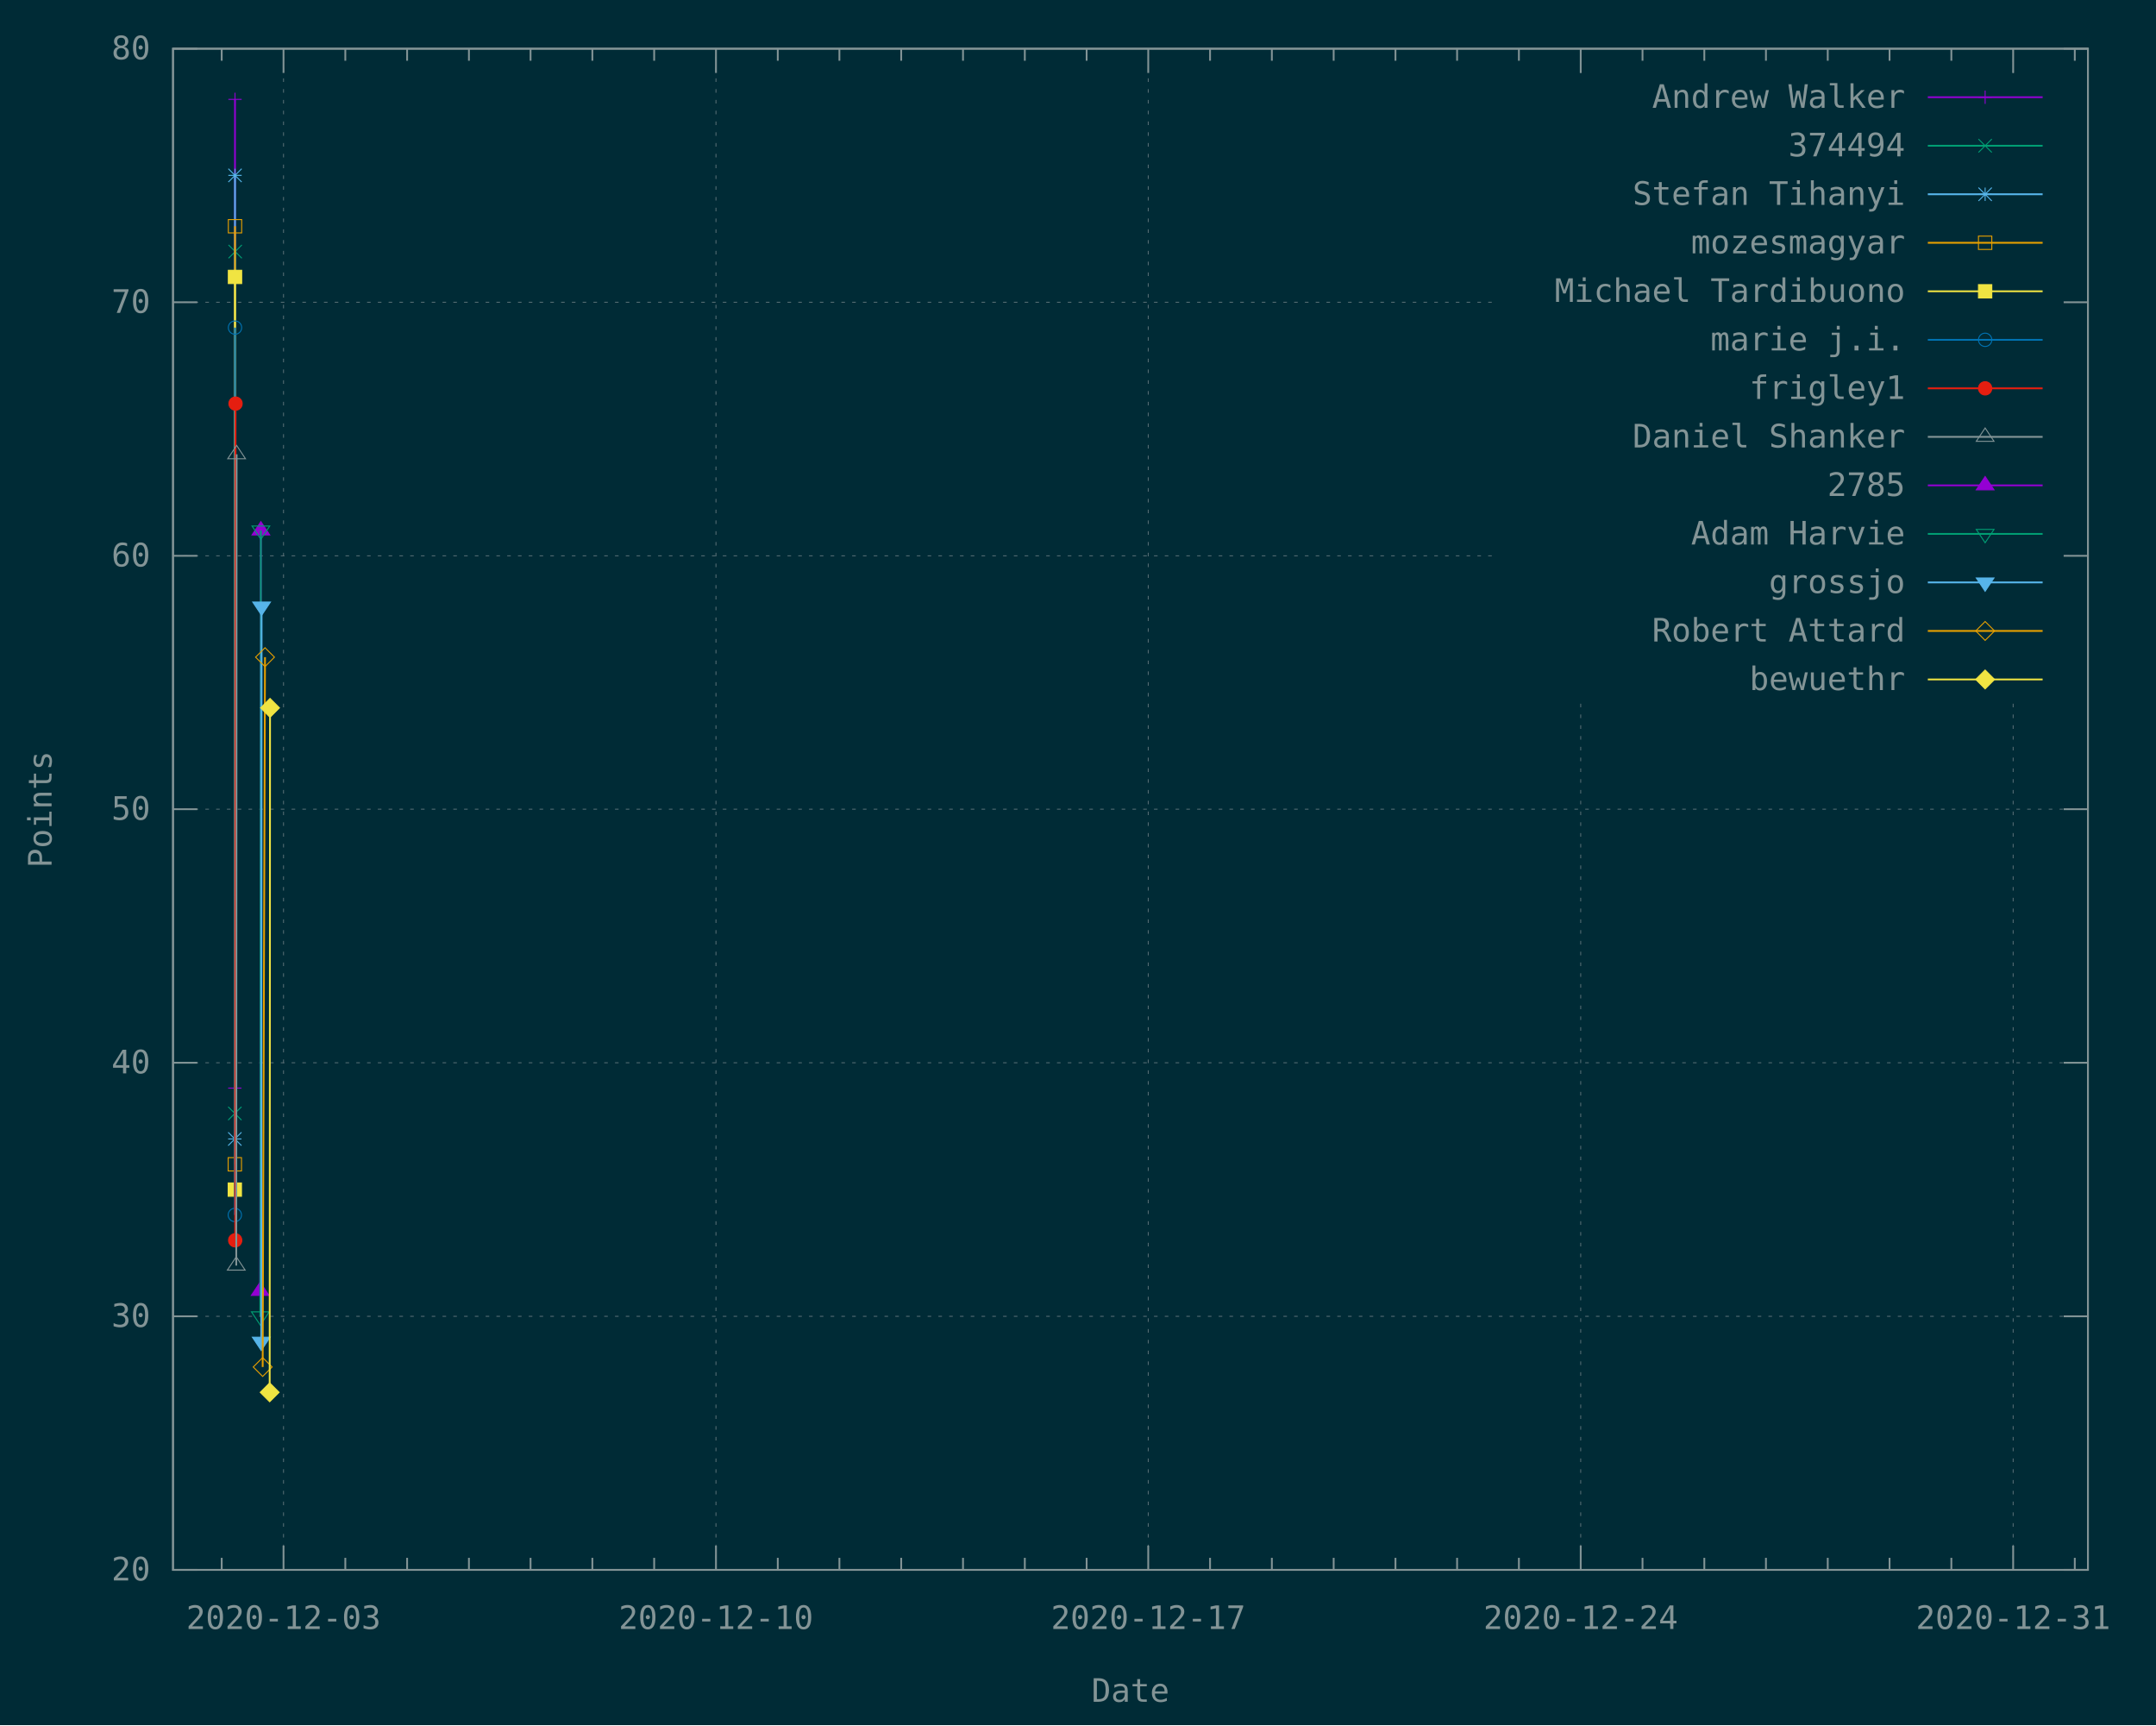
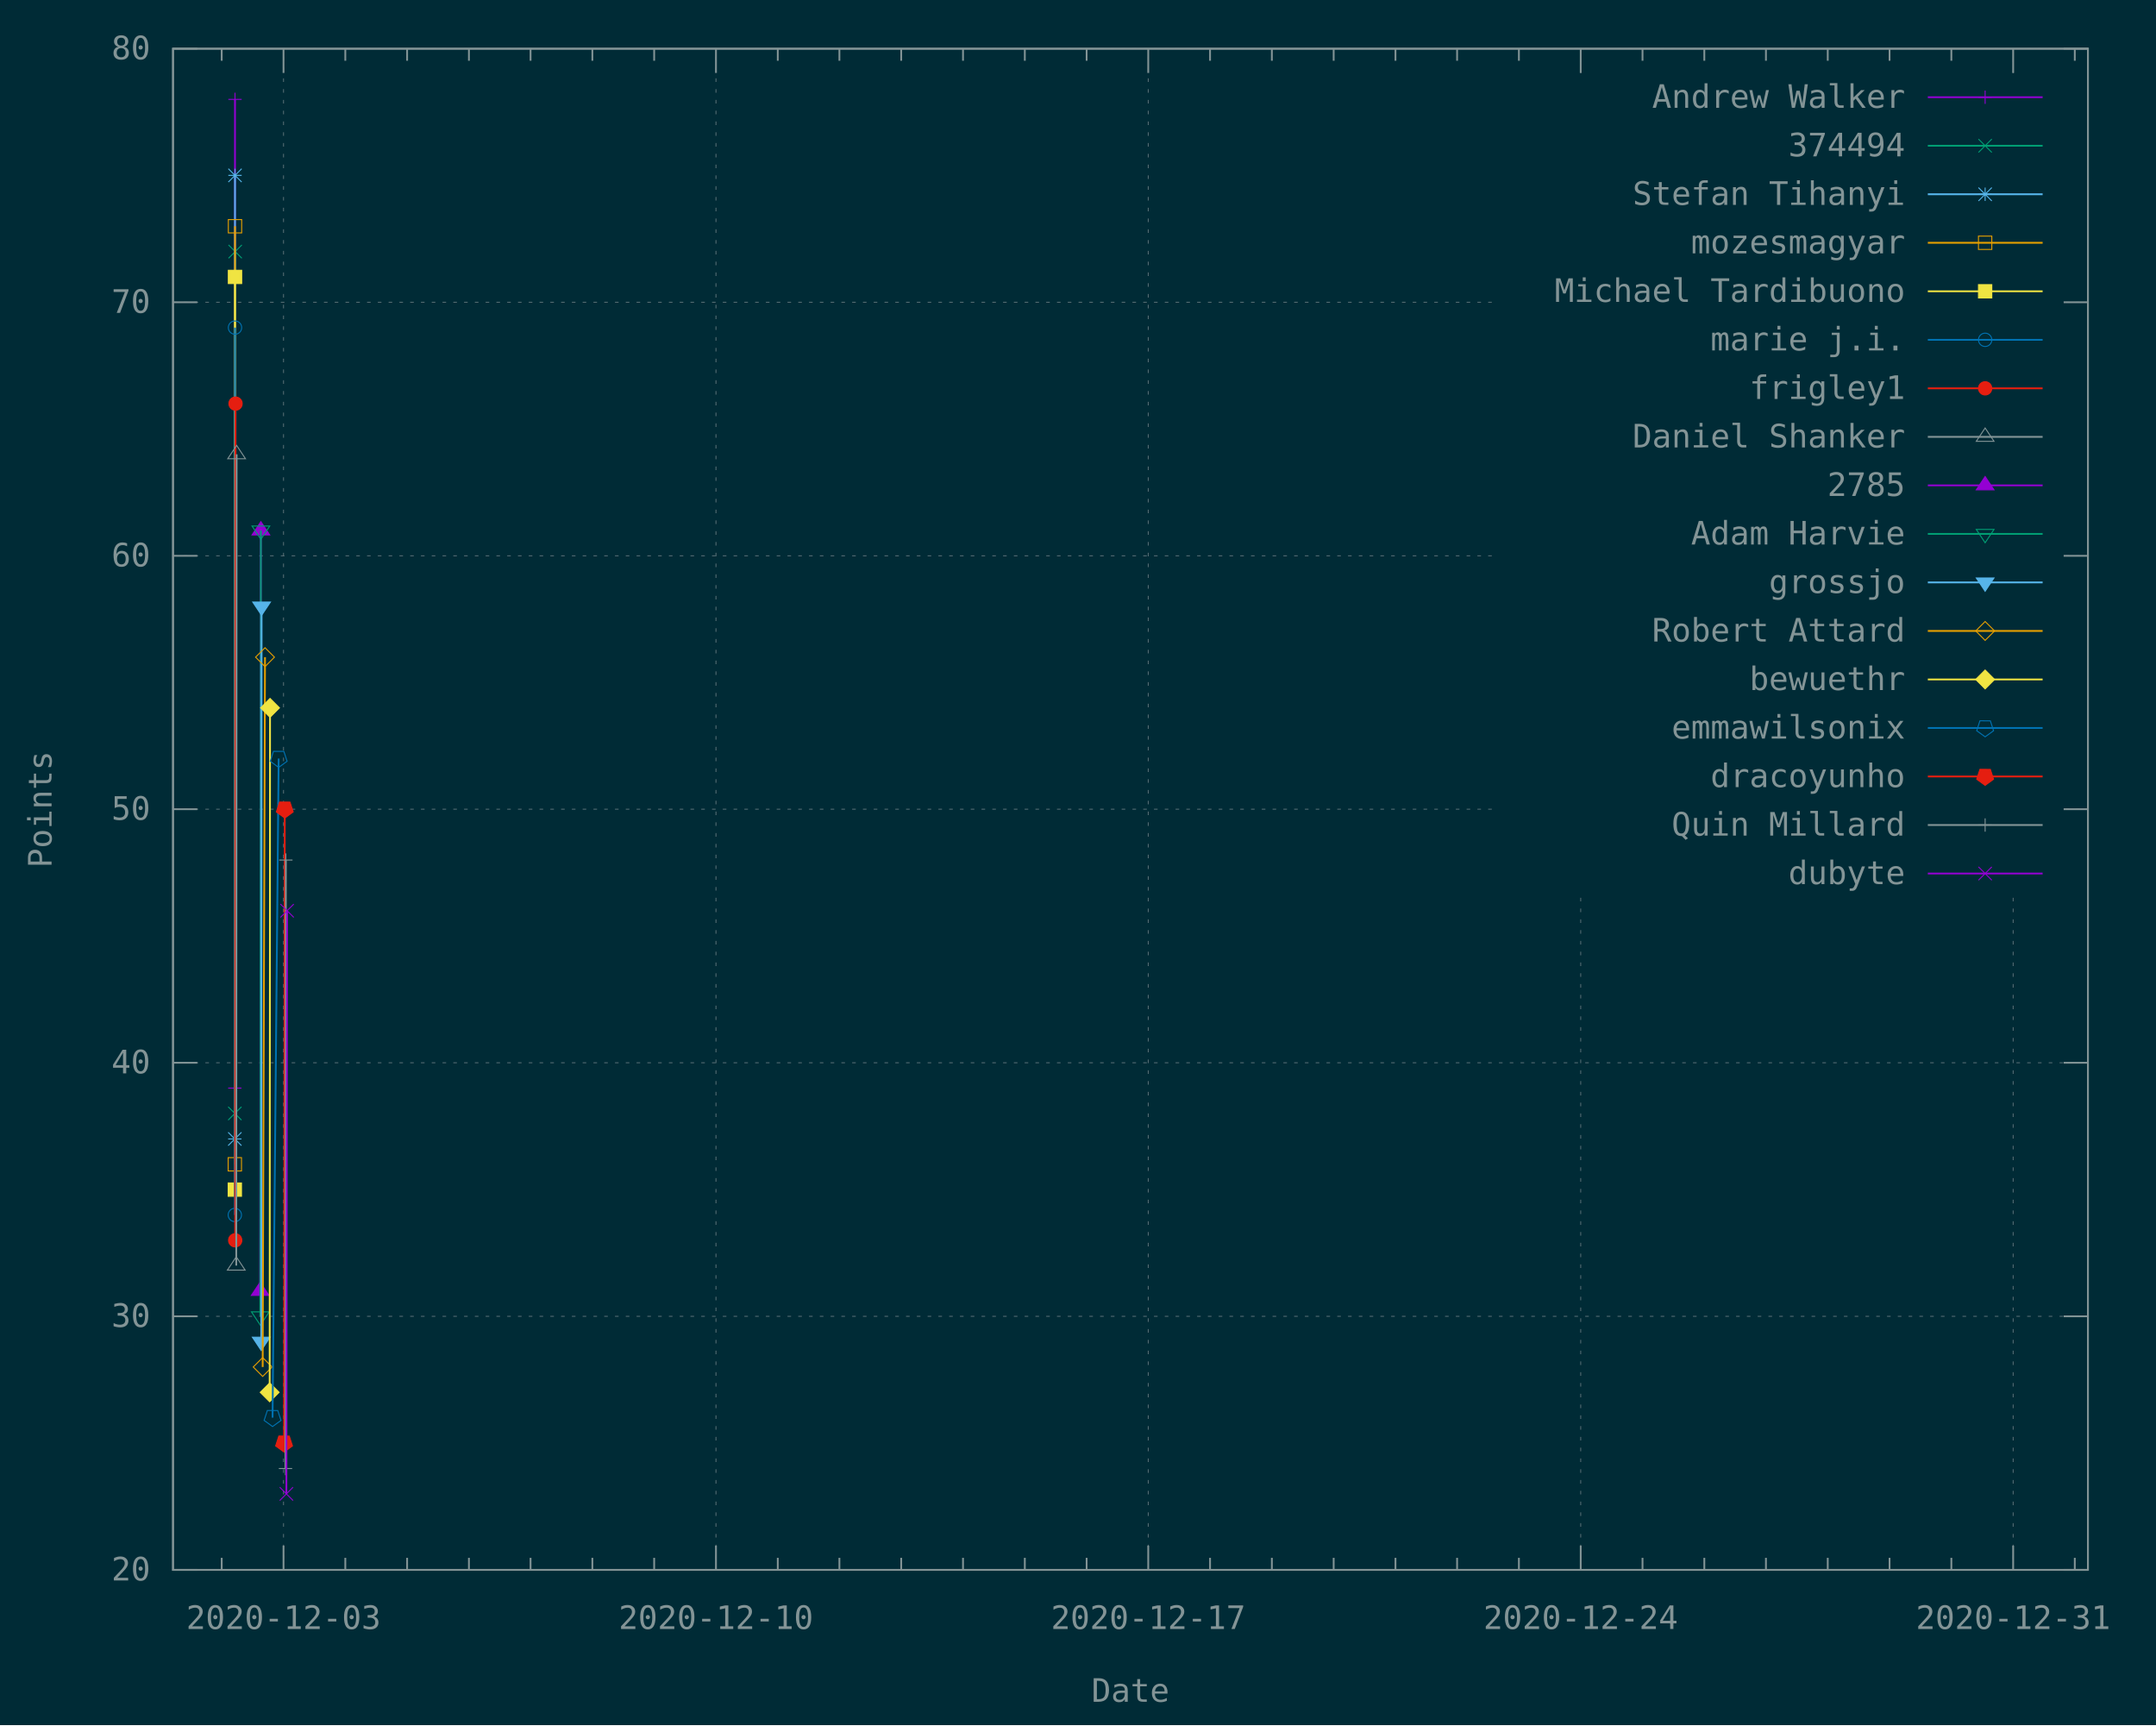
<svg xmlns="http://www.w3.org/2000/svg" xmlns:xlink="http://www.w3.org/1999/xlink" width="1200" height="960" viewBox="0 0 1200 960">
  <g id="gnuplot_canvas">
    <rect x="0" y="0" width="1200" height="960" fill="#002b36" />
    <defs>
      <circle id="gpDot" r="0.5" stroke-width="0.5" stroke="currentColor" />
      <path id="gpPt0" stroke-width="0.148" stroke="currentColor" d="M-1,0 h2 M0,-1 v2" />
      <path id="gpPt1" stroke-width="0.148" stroke="currentColor" d="M-1,-1 L1,1 M1,-1 L-1,1" />
      <path id="gpPt2" stroke-width="0.148" stroke="currentColor" d="M-1,0 L1,0 M0,-1 L0,1 M-1,-1 L1,1 M-1,1 L1,-1" />
      <rect id="gpPt3" stroke-width="0.148" stroke="currentColor" x="-1" y="-1" width="2" height="2" />
      <rect id="gpPt4" stroke-width="0.148" stroke="currentColor" fill="currentColor" x="-1" y="-1" width="2" height="2" />
      <circle id="gpPt5" stroke-width="0.148" stroke="currentColor" cx="0" cy="0" r="1" />
      <use xlink:href="#gpPt5" id="gpPt6" fill="currentColor" stroke="none" />
      <path id="gpPt7" stroke-width="0.148" stroke="currentColor" d="M0,-1.33 L-1.33,0.67 L1.33,0.67 z" />
      <use xlink:href="#gpPt7" id="gpPt8" fill="currentColor" stroke="none" />
      <use xlink:href="#gpPt7" id="gpPt9" stroke="currentColor" transform="rotate(180)" />
      <use xlink:href="#gpPt9" id="gpPt10" fill="currentColor" stroke="none" />
      <use xlink:href="#gpPt3" id="gpPt11" stroke="currentColor" transform="rotate(45)" />
      <use xlink:href="#gpPt11" id="gpPt12" fill="currentColor" stroke="none" />
      <path id="gpPt13" stroke-width="0.148" stroke="currentColor" d="M0,1.330 L1.265,0.411 L0.782,-1.067 L-0.782,-1.076 L-1.265,0.411 z" />
      <use xlink:href="#gpPt13" id="gpPt14" fill="currentColor" stroke="none" />
      <filter id="textbox" filterUnits="objectBoundingBox" x="0" y="0" height="1" width="1">
        <feFlood flood-color="#002B36" flood-opacity="1" result="bgnd" />
        <feComposite in="SourceGraphic" in2="bgnd" operator="atop" />
      </filter>
      <filter id="greybox" filterUnits="objectBoundingBox" x="0" y="0" height="1" width="1">
        <feFlood flood-color="lightgrey" flood-opacity="1" result="grey" />
        <feComposite in="SourceGraphic" in2="grey" operator="atop" />
      </filter>
    </defs>
    <g fill="none" color="#002B36" stroke="currentColor" stroke-width="1.00" stroke-linecap="butt" stroke-linejoin="miter">
</g>
    <g fill="none" color="black" stroke="currentColor" stroke-width="1.00" stroke-linecap="butt" stroke-linejoin="miter">
</g>
    <g fill="none" color="black" stroke="rgb(131, 148, 150)" stroke-width="0.50" stroke-linecap="butt" stroke-linejoin="miter">
</g>
    <g fill="none" color="gray" stroke="currentColor" stroke-width="0.50" stroke-linecap="butt" stroke-linejoin="miter">
      <path stroke="rgb( 88, 110, 117)" stroke-dasharray="2,4" class="gridline" d="M96.3,873.6 L1162.1,873.6  " />
    </g>
    <g fill="none" color="gray" stroke="rgb( 88, 110, 117)" stroke-width="1.00" stroke-linecap="butt" stroke-linejoin="miter">
</g>
    <g fill="none" color="black" stroke="currentColor" stroke-width="1.00" stroke-linecap="butt" stroke-linejoin="miter">
      <path stroke="rgb(131, 148, 150)" d="M96.3,873.6 L109.8,873.6 M1162.1,873.6 L1148.6,873.6  " />
      <g transform="translate(83.7,879.5)" stroke="none" fill="rgb(131,148,150)" font-family="Inconsolata" font-size="18.00" text-anchor="end">
        <text>
          <tspan font-family="Inconsolata"> 20</tspan>
        </text>
      </g>
    </g>
    <g fill="none" color="black" stroke="currentColor" stroke-width="1.00" stroke-linecap="butt" stroke-linejoin="miter">
</g>
    <g fill="none" color="black" stroke="rgb(131, 148, 150)" stroke-width="0.50" stroke-linecap="butt" stroke-linejoin="miter">
</g>
    <g fill="none" color="gray" stroke="currentColor" stroke-width="0.50" stroke-linecap="butt" stroke-linejoin="miter">
      <path stroke="rgb( 88, 110, 117)" stroke-dasharray="2,4" class="gridline" d="M96.3,732.5 L1162.1,732.5  " />
    </g>
    <g fill="none" color="gray" stroke="rgb( 88, 110, 117)" stroke-width="1.00" stroke-linecap="butt" stroke-linejoin="miter">
</g>
    <g fill="none" color="black" stroke="currentColor" stroke-width="1.00" stroke-linecap="butt" stroke-linejoin="miter">
      <path stroke="rgb(131, 148, 150)" d="M96.3,732.5 L109.8,732.5 M1162.1,732.5 L1148.6,732.5  " />
      <g transform="translate(83.7,738.4)" stroke="none" fill="rgb(131,148,150)" font-family="Inconsolata" font-size="18.00" text-anchor="end">
        <text>
          <tspan font-family="Inconsolata"> 30</tspan>
        </text>
      </g>
    </g>
    <g fill="none" color="black" stroke="currentColor" stroke-width="1.00" stroke-linecap="butt" stroke-linejoin="miter">
</g>
    <g fill="none" color="black" stroke="rgb(131, 148, 150)" stroke-width="0.50" stroke-linecap="butt" stroke-linejoin="miter">
</g>
    <g fill="none" color="gray" stroke="currentColor" stroke-width="0.50" stroke-linecap="butt" stroke-linejoin="miter">
      <path stroke="rgb( 88, 110, 117)" stroke-dasharray="2,4" class="gridline" d="M96.3,591.4 L1162.1,591.4  " />
    </g>
    <g fill="none" color="gray" stroke="rgb( 88, 110, 117)" stroke-width="1.00" stroke-linecap="butt" stroke-linejoin="miter">
</g>
    <g fill="none" color="black" stroke="currentColor" stroke-width="1.00" stroke-linecap="butt" stroke-linejoin="miter">
      <path stroke="rgb(131, 148, 150)" d="M96.3,591.4 L109.8,591.4 M1162.1,591.4 L1148.6,591.4  " />
      <g transform="translate(83.7,597.3)" stroke="none" fill="rgb(131,148,150)" font-family="Inconsolata" font-size="18.00" text-anchor="end">
        <text>
          <tspan font-family="Inconsolata"> 40</tspan>
        </text>
      </g>
    </g>
    <g fill="none" color="black" stroke="currentColor" stroke-width="1.00" stroke-linecap="butt" stroke-linejoin="miter">
</g>
    <g fill="none" color="black" stroke="rgb(131, 148, 150)" stroke-width="0.50" stroke-linecap="butt" stroke-linejoin="miter">
</g>
    <g fill="none" color="gray" stroke="currentColor" stroke-width="0.50" stroke-linecap="butt" stroke-linejoin="miter">
-       <path stroke="rgb( 88, 110, 117)" stroke-dasharray="2,4" class="gridline" d="M96.3,450.3 L1162.1,450.3  " />
+       <path stroke="rgb( 88, 110, 117)" stroke-dasharray="2,4" class="gridline" d="M96.3,450.3 L833.6,450.3 M1149.5,450.3 L1162.1,450.3  " />
    </g>
    <g fill="none" color="gray" stroke="rgb( 88, 110, 117)" stroke-width="1.00" stroke-linecap="butt" stroke-linejoin="miter">
</g>
    <g fill="none" color="black" stroke="currentColor" stroke-width="1.00" stroke-linecap="butt" stroke-linejoin="miter">
      <path stroke="rgb(131, 148, 150)" d="M96.3,450.3 L109.8,450.3 M1162.1,450.3 L1148.6,450.3  " />
      <g transform="translate(83.7,456.2)" stroke="none" fill="rgb(131,148,150)" font-family="Inconsolata" font-size="18.00" text-anchor="end">
        <text>
          <tspan font-family="Inconsolata"> 50</tspan>
        </text>
      </g>
    </g>
    <g fill="none" color="black" stroke="currentColor" stroke-width="1.00" stroke-linecap="butt" stroke-linejoin="miter">
</g>
    <g fill="none" color="black" stroke="rgb(131, 148, 150)" stroke-width="0.50" stroke-linecap="butt" stroke-linejoin="miter">
</g>
    <g fill="none" color="gray" stroke="currentColor" stroke-width="0.50" stroke-linecap="butt" stroke-linejoin="miter">
      <path stroke="rgb( 88, 110, 117)" stroke-dasharray="2,4" class="gridline" d="M96.3,309.3 L833.6,309.3 M1149.5,309.3 L1162.1,309.3  " />
    </g>
    <g fill="none" color="gray" stroke="rgb( 88, 110, 117)" stroke-width="1.00" stroke-linecap="butt" stroke-linejoin="miter">
</g>
    <g fill="none" color="black" stroke="currentColor" stroke-width="1.00" stroke-linecap="butt" stroke-linejoin="miter">
      <path stroke="rgb(131, 148, 150)" d="M96.3,309.3 L109.8,309.3 M1162.1,309.3 L1148.6,309.3  " />
      <g transform="translate(83.7,315.2)" stroke="none" fill="rgb(131,148,150)" font-family="Inconsolata" font-size="18.00" text-anchor="end">
        <text>
          <tspan font-family="Inconsolata"> 60</tspan>
        </text>
      </g>
    </g>
    <g fill="none" color="black" stroke="currentColor" stroke-width="1.00" stroke-linecap="butt" stroke-linejoin="miter">
</g>
    <g fill="none" color="black" stroke="rgb(131, 148, 150)" stroke-width="0.50" stroke-linecap="butt" stroke-linejoin="miter">
</g>
    <g fill="none" color="gray" stroke="currentColor" stroke-width="0.50" stroke-linecap="butt" stroke-linejoin="miter">
      <path stroke="rgb( 88, 110, 117)" stroke-dasharray="2,4" class="gridline" d="M96.3,168.2 L833.6,168.2 M1149.5,168.2 L1162.1,168.2  " />
    </g>
    <g fill="none" color="gray" stroke="rgb( 88, 110, 117)" stroke-width="1.00" stroke-linecap="butt" stroke-linejoin="miter">
</g>
    <g fill="none" color="black" stroke="currentColor" stroke-width="1.00" stroke-linecap="butt" stroke-linejoin="miter">
      <path stroke="rgb(131, 148, 150)" d="M96.3,168.2 L109.8,168.2 M1162.1,168.2 L1148.6,168.2  " />
      <g transform="translate(83.7,174.1)" stroke="none" fill="rgb(131,148,150)" font-family="Inconsolata" font-size="18.00" text-anchor="end">
        <text>
          <tspan font-family="Inconsolata"> 70</tspan>
        </text>
      </g>
    </g>
    <g fill="none" color="black" stroke="currentColor" stroke-width="1.00" stroke-linecap="butt" stroke-linejoin="miter">
</g>
    <g fill="none" color="black" stroke="rgb(131, 148, 150)" stroke-width="0.50" stroke-linecap="butt" stroke-linejoin="miter">
</g>
    <g fill="none" color="gray" stroke="currentColor" stroke-width="0.50" stroke-linecap="butt" stroke-linejoin="miter">
      <path stroke="rgb( 88, 110, 117)" stroke-dasharray="2,4" class="gridline" d="M96.3,27.1 L1162.1,27.1  " />
    </g>
    <g fill="none" color="gray" stroke="rgb( 88, 110, 117)" stroke-width="1.00" stroke-linecap="butt" stroke-linejoin="miter">
</g>
    <g fill="none" color="black" stroke="currentColor" stroke-width="1.00" stroke-linecap="butt" stroke-linejoin="miter">
      <path stroke="rgb(131, 148, 150)" d="M96.3,27.1 L109.8,27.1 M1162.1,27.1 L1148.6,27.1  " />
      <g transform="translate(83.7,33.0)" stroke="none" fill="rgb(131,148,150)" font-family="Inconsolata" font-size="18.00" text-anchor="end">
        <text>
          <tspan font-family="Inconsolata"> 80</tspan>
        </text>
      </g>
    </g>
    <g fill="none" color="black" stroke="currentColor" stroke-width="1.00" stroke-linecap="butt" stroke-linejoin="miter">
      <path stroke="rgb(131, 148, 150)" d="M123.4,873.6 L123.4,866.9 M123.4,27.1 L123.4,33.8  " />
    </g>
    <g fill="none" color="black" stroke="rgb(131, 148, 150)" stroke-width="0.50" stroke-linecap="butt" stroke-linejoin="miter">
</g>
    <g fill="none" color="gray" stroke="currentColor" stroke-width="0.50" stroke-linecap="butt" stroke-linejoin="miter">
      <path stroke="rgb( 88, 110, 117)" stroke-dasharray="2,4" class="gridline" d="M157.8,873.6 L157.8,27.1  " />
    </g>
    <g fill="none" color="gray" stroke="rgb( 88, 110, 117)" stroke-width="1.00" stroke-linecap="butt" stroke-linejoin="miter">
</g>
    <g fill="none" color="black" stroke="currentColor" stroke-width="1.00" stroke-linecap="butt" stroke-linejoin="miter">
      <path stroke="rgb(131, 148, 150)" d="M157.8,873.6 L157.8,860.1 M157.8,27.1 L157.8,40.6  " />
      <g transform="translate(157.8,906.5)" stroke="none" fill="rgb(131,148,150)" font-family="Inconsolata" font-size="18.00" text-anchor="middle">
        <text>
          <tspan font-family="Inconsolata">2020-12-03</tspan>
        </text>
      </g>
    </g>
    <g fill="none" color="black" stroke="currentColor" stroke-width="1.00" stroke-linecap="butt" stroke-linejoin="miter">
      <path stroke="rgb(131, 148, 150)" d="M192.2,873.6 L192.2,866.9 M192.2,27.1 L192.2,33.8 M226.6,873.6 L226.6,866.9 M226.6,27.1 L226.6,33.8   M261.0,873.6 L261.0,866.9 M261.0,27.1 L261.0,33.8 M295.3,873.6 L295.3,866.9 M295.3,27.1 L295.3,33.8   M329.7,873.6 L329.7,866.9 M329.7,27.1 L329.7,33.8 M364.1,873.6 L364.1,866.9 M364.1,27.1 L364.1,33.8    " />
    </g>
    <g fill="none" color="black" stroke="rgb(131, 148, 150)" stroke-width="0.50" stroke-linecap="butt" stroke-linejoin="miter">
</g>
    <g fill="none" color="gray" stroke="currentColor" stroke-width="0.50" stroke-linecap="butt" stroke-linejoin="miter">
      <path stroke="rgb( 88, 110, 117)" stroke-dasharray="2,4" class="gridline" d="M398.5,873.6 L398.5,27.1  " />
    </g>
    <g fill="none" color="gray" stroke="rgb( 88, 110, 117)" stroke-width="1.00" stroke-linecap="butt" stroke-linejoin="miter">
</g>
    <g fill="none" color="black" stroke="currentColor" stroke-width="1.00" stroke-linecap="butt" stroke-linejoin="miter">
      <path stroke="rgb(131, 148, 150)" d="M398.5,873.6 L398.5,860.1 M398.5,27.1 L398.5,40.6  " />
      <g transform="translate(398.5,906.5)" stroke="none" fill="rgb(131,148,150)" font-family="Inconsolata" font-size="18.00" text-anchor="middle">
        <text>
          <tspan font-family="Inconsolata">2020-12-10</tspan>
        </text>
      </g>
    </g>
    <g fill="none" color="black" stroke="currentColor" stroke-width="1.00" stroke-linecap="butt" stroke-linejoin="miter">
      <path stroke="rgb(131, 148, 150)" d="M432.9,873.6 L432.9,866.9 M432.9,27.1 L432.9,33.8 M467.2,873.6 L467.2,866.9 M467.2,27.1 L467.2,33.8   M501.6,873.6 L501.6,866.9 M501.6,27.1 L501.6,33.8 M536.0,873.6 L536.0,866.9 M536.0,27.1 L536.0,33.8   M570.4,873.6 L570.4,866.9 M570.4,27.1 L570.4,33.8 M604.8,873.6 L604.8,866.9 M604.8,27.1 L604.8,33.8    " />
    </g>
    <g fill="none" color="black" stroke="rgb(131, 148, 150)" stroke-width="0.50" stroke-linecap="butt" stroke-linejoin="miter">
</g>
    <g fill="none" color="gray" stroke="currentColor" stroke-width="0.50" stroke-linecap="butt" stroke-linejoin="miter">
      <path stroke="rgb( 88, 110, 117)" stroke-dasharray="2,4" class="gridline" d="M639.1,873.6 L639.1,27.1  " />
    </g>
    <g fill="none" color="gray" stroke="rgb( 88, 110, 117)" stroke-width="1.00" stroke-linecap="butt" stroke-linejoin="miter">
</g>
    <g fill="none" color="black" stroke="currentColor" stroke-width="1.00" stroke-linecap="butt" stroke-linejoin="miter">
      <path stroke="rgb(131, 148, 150)" d="M639.1,873.6 L639.1,860.1 M639.1,27.1 L639.1,40.6  " />
      <g transform="translate(639.1,906.5)" stroke="none" fill="rgb(131,148,150)" font-family="Inconsolata" font-size="18.00" text-anchor="middle">
        <text>
          <tspan font-family="Inconsolata">2020-12-17</tspan>
        </text>
      </g>
    </g>
    <g fill="none" color="black" stroke="currentColor" stroke-width="1.00" stroke-linecap="butt" stroke-linejoin="miter">
      <path stroke="rgb(131, 148, 150)" d="M673.5,873.6 L673.5,866.9 M673.5,27.1 L673.5,33.8 M707.9,873.6 L707.9,866.9 M707.9,27.1 L707.9,33.8   M742.3,873.6 L742.3,866.9 M742.3,27.1 L742.3,33.8 M776.7,873.6 L776.7,866.9 M776.7,27.1 L776.7,33.8   M811.0,873.6 L811.0,866.9 M811.0,27.1 L811.0,33.8 M845.4,873.6 L845.4,866.9 M845.4,27.1 L845.4,33.8    " />
    </g>
    <g fill="none" color="black" stroke="rgb(131, 148, 150)" stroke-width="0.50" stroke-linecap="butt" stroke-linejoin="miter">
</g>
    <g fill="none" color="gray" stroke="currentColor" stroke-width="0.50" stroke-linecap="butt" stroke-linejoin="miter">
-       <path stroke="rgb( 88, 110, 117)" stroke-dasharray="2,4" class="gridline" d="M879.8,873.6 L879.8,391.6 M879.8,40.6 L879.8,27.1  " />
+       <path stroke="rgb( 88, 110, 117)" stroke-dasharray="2,4" class="gridline" d="M879.8,873.6 L879.8,499.6 M879.8,40.6 L879.8,27.1  " />
    </g>
    <g fill="none" color="gray" stroke="rgb( 88, 110, 117)" stroke-width="1.00" stroke-linecap="butt" stroke-linejoin="miter">
</g>
    <g fill="none" color="black" stroke="currentColor" stroke-width="1.00" stroke-linecap="butt" stroke-linejoin="miter">
      <path stroke="rgb(131, 148, 150)" d="M879.8,873.6 L879.8,860.1 M879.8,27.1 L879.8,40.6  " />
      <g transform="translate(879.8,906.5)" stroke="none" fill="rgb(131,148,150)" font-family="Inconsolata" font-size="18.00" text-anchor="middle">
        <text>
          <tspan font-family="Inconsolata">2020-12-24</tspan>
        </text>
      </g>
    </g>
    <g fill="none" color="black" stroke="currentColor" stroke-width="1.00" stroke-linecap="butt" stroke-linejoin="miter">
      <path stroke="rgb(131, 148, 150)" d="M914.2,873.6 L914.2,866.9 M914.2,27.1 L914.2,33.8 M948.6,873.6 L948.6,866.9 M948.6,27.1 L948.6,33.8   M982.9,873.6 L982.9,866.9 M982.9,27.1 L982.9,33.8 M1017.3,873.6 L1017.3,866.9 M1017.3,27.1 L1017.3,33.8   M1051.7,873.6 L1051.7,866.9 M1051.7,27.1 L1051.7,33.8 M1086.1,873.6 L1086.1,866.9 M1086.1,27.1 L1086.1,33.8    " />
    </g>
    <g fill="none" color="black" stroke="rgb(131, 148, 150)" stroke-width="0.50" stroke-linecap="butt" stroke-linejoin="miter">
</g>
    <g fill="none" color="gray" stroke="currentColor" stroke-width="0.50" stroke-linecap="butt" stroke-linejoin="miter">
-       <path stroke="rgb( 88, 110, 117)" stroke-dasharray="2,4" class="gridline" d="M1120.5,873.6 L1120.5,391.6 M1120.5,40.6 L1120.5,27.1  " />
+       <path stroke="rgb( 88, 110, 117)" stroke-dasharray="2,4" class="gridline" d="M1120.5,873.6 L1120.5,499.6 M1120.5,40.6 L1120.5,27.1  " />
    </g>
    <g fill="none" color="gray" stroke="rgb( 88, 110, 117)" stroke-width="1.00" stroke-linecap="butt" stroke-linejoin="miter">
</g>
    <g fill="none" color="black" stroke="currentColor" stroke-width="1.00" stroke-linecap="butt" stroke-linejoin="miter">
      <path stroke="rgb(131, 148, 150)" d="M1120.5,873.6 L1120.5,860.1 M1120.5,27.1 L1120.5,40.6  " />
      <g transform="translate(1120.5,906.5)" stroke="none" fill="rgb(131,148,150)" font-family="Inconsolata" font-size="18.00" text-anchor="middle">
        <text>
          <tspan font-family="Inconsolata">2020-12-31</tspan>
        </text>
      </g>
    </g>
    <g fill="none" color="black" stroke="currentColor" stroke-width="1.00" stroke-linecap="butt" stroke-linejoin="miter">
      <path stroke="rgb(131, 148, 150)" d="M1154.8,873.6 L1154.8,866.9 M1154.8,27.1 L1154.8,33.8  " />
    </g>
    <g fill="none" color="black" stroke="currentColor" stroke-width="1.00" stroke-linecap="butt" stroke-linejoin="miter">
      <path stroke="rgb(131, 148, 150)" d="M96.3,27.1 L96.3,873.6 L1162.1,873.6 L1162.1,27.1 L96.3,27.1 Z  " />
    </g>
    <g fill="none" color="black" stroke="currentColor" stroke-width="1.00" stroke-linecap="butt" stroke-linejoin="miter">
      <g transform="translate(28.7,450.4) rotate(270)" stroke="none" fill="rgb(131,148,150)" font-family="Inconsolata" font-size="18.00" text-anchor="middle">
        <text>
          <tspan font-family="Inconsolata">Points</tspan>
        </text>
      </g>
    </g>
    <g fill="none" color="black" stroke="currentColor" stroke-width="1.00" stroke-linecap="butt" stroke-linejoin="miter">
      <g transform="translate(629.2,947.0)" stroke="none" fill="rgb(131,148,150)" font-family="Inconsolata" font-size="18.00" text-anchor="middle">
        <text>
          <tspan font-family="Inconsolata">Date</tspan>
        </text>
      </g>
    </g>
    <g fill="none" color="black" stroke="currentColor" stroke-width="1.00" stroke-linecap="butt" stroke-linejoin="miter">
</g>
    <g id="gnuplot_plot_1">
      <g fill="none" color="black" stroke="currentColor" stroke-width="1.00" stroke-linecap="butt" stroke-linejoin="miter">
        <g transform="translate(1060.4,60.0)" stroke="none" fill="rgb(131,148,150)" font-family="Inconsolata" font-size="18.00" text-anchor="end">
          <text>
            <tspan font-family="Inconsolata">Andrew Walker</tspan>
          </text>
        </g>
      </g>
      <g fill="none" color="black" stroke="currentColor" stroke-width="1.00" stroke-linecap="butt" stroke-linejoin="miter">
        <path stroke="rgb(148,   0, 211)" d="M1073.0,54.1 L1136.9,54.1 M130.7,605.5 L130.8,55.3  " />
        <use xlink:href="#gpPt0" transform="translate(130.7,605.5) scale(3.71)" color="rgb(148,   0, 211)" />
        <use xlink:href="#gpPt0" transform="translate(130.8,55.3) scale(3.71)" color="rgb(148,   0, 211)" />
        <use xlink:href="#gpPt0" transform="translate(1104.9,54.1) scale(3.71)" color="rgb(148,   0, 211)" />
      </g>
    </g>
    <g id="gnuplot_plot_2">
      <g fill="none" color="black" stroke="currentColor" stroke-width="1.00" stroke-linecap="butt" stroke-linejoin="miter">
        <g transform="translate(1060.4,87.0)" stroke="none" fill="rgb(131,148,150)" font-family="Inconsolata" font-size="18.00" text-anchor="end">
          <text>
            <tspan font-family="Inconsolata">374494</tspan>
          </text>
        </g>
      </g>
      <g fill="none" color="black" stroke="currentColor" stroke-width="1.00" stroke-linecap="butt" stroke-linejoin="miter">
        <path stroke="rgb(  0, 158, 115)" d="M1073.0,81.1 L1136.9,81.1 M130.7,619.6 L130.9,140.0  " />
        <use xlink:href="#gpPt1" transform="translate(130.7,619.6) scale(3.71)" color="rgb(  0, 158, 115)" />
        <use xlink:href="#gpPt1" transform="translate(130.9,140.0) scale(3.71)" color="rgb(  0, 158, 115)" />
        <use xlink:href="#gpPt1" transform="translate(1104.9,81.1) scale(3.71)" color="rgb(  0, 158, 115)" />
      </g>
    </g>
    <g id="gnuplot_plot_3">
      <g fill="none" color="black" stroke="currentColor" stroke-width="1.00" stroke-linecap="butt" stroke-linejoin="miter">
        <g transform="translate(1060.4,114.0)" stroke="none" fill="rgb(131,148,150)" font-family="Inconsolata" font-size="18.00" text-anchor="end">
          <text>
            <tspan font-family="Inconsolata">Stefan Tihanyi</tspan>
          </text>
        </g>
      </g>
      <g fill="none" color="black" stroke="currentColor" stroke-width="1.00" stroke-linecap="butt" stroke-linejoin="miter">
        <path stroke="rgb( 86, 180, 233)" d="M1073.0,108.1 L1136.9,108.1 M130.7,633.8 L130.8,97.6  " />
        <use xlink:href="#gpPt2" transform="translate(130.7,633.8) scale(3.71)" color="rgb( 86, 180, 233)" />
        <use xlink:href="#gpPt2" transform="translate(130.8,97.6) scale(3.71)" color="rgb( 86, 180, 233)" />
        <use xlink:href="#gpPt2" transform="translate(1104.9,108.1) scale(3.71)" color="rgb( 86, 180, 233)" />
      </g>
    </g>
    <g id="gnuplot_plot_4">
      <g fill="none" color="black" stroke="currentColor" stroke-width="1.00" stroke-linecap="butt" stroke-linejoin="miter">
        <g transform="translate(1060.4,141.0)" stroke="none" fill="rgb(131,148,150)" font-family="Inconsolata" font-size="18.00" text-anchor="end">
          <text>
            <tspan font-family="Inconsolata">mozesmagyar</tspan>
          </text>
        </g>
      </g>
      <g fill="none" color="black" stroke="currentColor" stroke-width="1.00" stroke-linecap="butt" stroke-linejoin="miter">
        <path stroke="rgb(230, 159,   0)" d="M1073.0,135.1 L1136.9,135.1 M130.7,647.9 L130.8,125.9  " />
        <use xlink:href="#gpPt3" transform="translate(130.7,647.9) scale(3.71)" color="rgb(230, 159,   0)" />
        <use xlink:href="#gpPt3" transform="translate(130.8,125.9) scale(3.71)" color="rgb(230, 159,   0)" />
        <use xlink:href="#gpPt3" transform="translate(1104.9,135.1) scale(3.71)" color="rgb(230, 159,   0)" />
      </g>
    </g>
    <g id="gnuplot_plot_5">
      <g fill="none" color="black" stroke="currentColor" stroke-width="1.00" stroke-linecap="butt" stroke-linejoin="miter">
        <g transform="translate(1060.4,168.0)" stroke="none" fill="rgb(131,148,150)" font-family="Inconsolata" font-size="18.00" text-anchor="end">
          <text>
            <tspan font-family="Inconsolata">Michael Tardibuono</tspan>
          </text>
        </g>
      </g>
      <g fill="none" color="black" stroke="currentColor" stroke-width="1.00" stroke-linecap="butt" stroke-linejoin="miter">
        <path stroke="rgb(240, 228,  66)" d="M1073.0,162.1 L1136.9,162.1 M130.7,662.0 L130.8,154.1  " />
        <use xlink:href="#gpPt4" transform="translate(130.7,662.0) scale(3.71)" color="rgb(240, 228,  66)" />
        <use xlink:href="#gpPt4" transform="translate(130.8,154.1) scale(3.71)" color="rgb(240, 228,  66)" />
        <use xlink:href="#gpPt4" transform="translate(1104.9,162.1) scale(3.71)" color="rgb(240, 228,  66)" />
      </g>
    </g>
    <g id="gnuplot_plot_6">
      <g fill="none" color="black" stroke="currentColor" stroke-width="1.00" stroke-linecap="butt" stroke-linejoin="miter">
        <g transform="translate(1060.4,195.0)" stroke="none" fill="rgb(131,148,150)" font-family="Inconsolata" font-size="18.00" text-anchor="end">
          <text>
            <tspan font-family="Inconsolata">marie j.i.</tspan>
          </text>
        </g>
      </g>
      <g fill="none" color="black" stroke="currentColor" stroke-width="1.00" stroke-linecap="butt" stroke-linejoin="miter">
        <path stroke="rgb(  0, 114, 178)" d="M1073.0,189.1 L1136.9,189.1 M130.7,676.1 L130.8,182.3  " />
        <use xlink:href="#gpPt5" transform="translate(130.7,676.1) scale(3.71)" color="rgb(  0, 114, 178)" />
        <use xlink:href="#gpPt5" transform="translate(130.8,182.3) scale(3.71)" color="rgb(  0, 114, 178)" />
        <use xlink:href="#gpPt5" transform="translate(1104.9,189.1) scale(3.71)" color="rgb(  0, 114, 178)" />
      </g>
    </g>
    <g id="gnuplot_plot_7">
      <g fill="none" color="black" stroke="currentColor" stroke-width="1.00" stroke-linecap="butt" stroke-linejoin="miter">
        <g transform="translate(1060.4,222.0)" stroke="none" fill="rgb(131,148,150)" font-family="Inconsolata" font-size="18.00" text-anchor="end">
          <text>
            <tspan font-family="Inconsolata">frigley1</tspan>
          </text>
        </g>
      </g>
      <g fill="none" color="black" stroke="currentColor" stroke-width="1.00" stroke-linecap="butt" stroke-linejoin="miter">
        <path stroke="rgb(229,  30,  16)" d="M1073.0,216.1 L1136.9,216.1 M130.9,690.2 L131.1,224.6  " />
        <use xlink:href="#gpPt6" transform="translate(130.9,690.2) scale(3.71)" color="rgb(229,  30,  16)" />
        <use xlink:href="#gpPt6" transform="translate(131.1,224.6) scale(3.71)" color="rgb(229,  30,  16)" />
        <use xlink:href="#gpPt6" transform="translate(1104.9,216.1) scale(3.71)" color="rgb(229,  30,  16)" />
      </g>
    </g>
    <g id="gnuplot_plot_8">
      <g fill="none" color="black" stroke="currentColor" stroke-width="1.00" stroke-linecap="butt" stroke-linejoin="miter">
        <g transform="translate(1060.4,249.0)" stroke="none" fill="rgb(131,148,150)" font-family="Inconsolata" font-size="18.00" text-anchor="end">
          <text>
            <tspan font-family="Inconsolata">Daniel Shanker</tspan>
          </text>
        </g>
      </g>
      <g fill="none" color="black" stroke="currentColor" stroke-width="1.00" stroke-linecap="butt" stroke-linejoin="miter">
        <path stroke="rgb(131, 148, 150)" d="M1073.0,243.1 L1136.9,243.1 M131.5,704.3 L131.7,252.8  " />
        <use xlink:href="#gpPt7" transform="translate(131.5,704.3) scale(3.71)" color="rgb(131, 148, 150)" />
        <use xlink:href="#gpPt7" transform="translate(131.7,252.8) scale(3.71)" color="rgb(131, 148, 150)" />
        <use xlink:href="#gpPt7" transform="translate(1104.9,243.1) scale(3.71)" color="rgb(131, 148, 150)" />
      </g>
    </g>
    <g id="gnuplot_plot_9">
      <g fill="none" color="black" stroke="currentColor" stroke-width="1.00" stroke-linecap="butt" stroke-linejoin="miter">
        <g transform="translate(1060.4,276.0)" stroke="none" fill="rgb(131,148,150)" font-family="Inconsolata" font-size="18.00" text-anchor="end">
          <text>
            <tspan font-family="Inconsolata">2785</tspan>
          </text>
        </g>
      </g>
      <g fill="none" color="black" stroke="currentColor" stroke-width="1.00" stroke-linecap="butt" stroke-linejoin="miter">
        <path stroke="rgb(148,   0, 211)" d="M1073.0,270.1 L1136.9,270.1 M144.8,718.4 L145.2,295.2  " />
        <use xlink:href="#gpPt8" transform="translate(144.8,718.4) scale(3.71)" color="rgb(148,   0, 211)" />
        <use xlink:href="#gpPt8" transform="translate(145.2,295.2) scale(3.71)" color="rgb(148,   0, 211)" />
        <use xlink:href="#gpPt8" transform="translate(1104.9,270.1) scale(3.71)" color="rgb(148,   0, 211)" />
      </g>
    </g>
    <g id="gnuplot_plot_10">
      <g fill="none" color="black" stroke="currentColor" stroke-width="1.00" stroke-linecap="butt" stroke-linejoin="miter">
        <g transform="translate(1060.4,303.0)" stroke="none" fill="rgb(131,148,150)" font-family="Inconsolata" font-size="18.00" text-anchor="end">
          <text>
            <tspan font-family="Inconsolata">Adam Harvie</tspan>
          </text>
        </g>
      </g>
      <g fill="none" color="black" stroke="currentColor" stroke-width="1.00" stroke-linecap="butt" stroke-linejoin="miter">
        <path stroke="rgb(  0, 158, 115)" d="M1073.0,297.1 L1136.9,297.1 M144.9,732.5 L145.2,295.2  " />
        <use xlink:href="#gpPt9" transform="translate(144.9,732.5) scale(3.71)" color="rgb(  0, 158, 115)" />
        <use xlink:href="#gpPt9" transform="translate(145.2,295.2) scale(3.71)" color="rgb(  0, 158, 115)" />
        <use xlink:href="#gpPt9" transform="translate(1104.9,297.1) scale(3.71)" color="rgb(  0, 158, 115)" />
      </g>
    </g>
    <g id="gnuplot_plot_11">
      <g fill="none" color="black" stroke="currentColor" stroke-width="1.00" stroke-linecap="butt" stroke-linejoin="miter">
        <g transform="translate(1060.4,330.0)" stroke="none" fill="rgb(131,148,150)" font-family="Inconsolata" font-size="18.00" text-anchor="end">
          <text>
            <tspan font-family="Inconsolata">grossjo</tspan>
          </text>
        </g>
      </g>
      <g fill="none" color="black" stroke="currentColor" stroke-width="1.00" stroke-linecap="butt" stroke-linejoin="miter">
        <path stroke="rgb( 86, 180, 233)" d="M1073.0,324.1 L1136.9,324.1 M145.4,746.6 L145.6,337.5  " />
        <use xlink:href="#gpPt10" transform="translate(145.4,746.6) scale(3.71)" color="rgb( 86, 180, 233)" />
        <use xlink:href="#gpPt10" transform="translate(145.6,337.5) scale(3.71)" color="rgb( 86, 180, 233)" />
        <use xlink:href="#gpPt10" transform="translate(1104.9,324.1) scale(3.71)" color="rgb( 86, 180, 233)" />
      </g>
    </g>
    <g id="gnuplot_plot_12">
      <g fill="none" color="black" stroke="currentColor" stroke-width="1.00" stroke-linecap="butt" stroke-linejoin="miter">
        <g transform="translate(1060.4,357.0)" stroke="none" fill="rgb(131,148,150)" font-family="Inconsolata" font-size="18.00" text-anchor="end">
          <text>
            <tspan font-family="Inconsolata">Robert Attard</tspan>
          </text>
        </g>
      </g>
      <g fill="none" color="black" stroke="currentColor" stroke-width="1.00" stroke-linecap="butt" stroke-linejoin="miter">
        <path stroke="rgb(230, 159,   0)" d="M1073.0,351.1 L1136.9,351.1 M146.2,760.7 L147.5,365.7  " />
        <use xlink:href="#gpPt11" transform="translate(146.2,760.7) scale(3.71)" color="rgb(230, 159,   0)" />
        <use xlink:href="#gpPt11" transform="translate(147.5,365.7) scale(3.71)" color="rgb(230, 159,   0)" />
        <use xlink:href="#gpPt11" transform="translate(1104.9,351.1) scale(3.71)" color="rgb(230, 159,   0)" />
      </g>
    </g>
    <g id="gnuplot_plot_13">
      <g fill="none" color="black" stroke="currentColor" stroke-width="1.00" stroke-linecap="butt" stroke-linejoin="miter">
        <g transform="translate(1060.4,384.0)" stroke="none" fill="rgb(131,148,150)" font-family="Inconsolata" font-size="18.00" text-anchor="end">
          <text>
            <tspan font-family="Inconsolata">bewuethr</tspan>
          </text>
        </g>
      </g>
      <g fill="none" color="black" stroke="currentColor" stroke-width="1.00" stroke-linecap="butt" stroke-linejoin="miter">
        <path stroke="rgb(240, 228,  66)" d="M1073.0,378.1 L1136.9,378.1 M150.1,774.8 L150.3,393.9  " />
        <use xlink:href="#gpPt12" transform="translate(150.1,774.8) scale(3.71)" color="rgb(240, 228,  66)" />
        <use xlink:href="#gpPt12" transform="translate(150.3,393.9) scale(3.71)" color="rgb(240, 228,  66)" />
        <use xlink:href="#gpPt12" transform="translate(1104.9,378.1) scale(3.71)" color="rgb(240, 228,  66)" />
      </g>
    </g>
-     <g fill="none" color="#002B36" stroke="rgb(240, 228,  66)" stroke-width="2.00" stroke-linecap="butt" stroke-linejoin="miter">
+     <g id="gnuplot_plot_14">
+       <g fill="none" color="black" stroke="currentColor" stroke-width="1.00" stroke-linecap="butt" stroke-linejoin="miter">
+         <g transform="translate(1060.4,411.0)" stroke="none" fill="rgb(131,148,150)" font-family="Inconsolata" font-size="18.00" text-anchor="end">
+           <text>
+             <tspan font-family="Inconsolata">emmawilsonix</tspan>
+           </text>
+         </g>
+       </g>
+       <g fill="none" color="black" stroke="currentColor" stroke-width="1.00" stroke-linecap="butt" stroke-linejoin="miter">
+         <path stroke="rgb(  0, 114, 178)" d="M1073.0,405.1 L1136.9,405.1 M151.7,788.9 L155.1,422.1  " />
+         <use xlink:href="#gpPt13" transform="translate(151.7,788.9) scale(3.71)" color="rgb(  0, 114, 178)" />
+         <use xlink:href="#gpPt13" transform="translate(155.1,422.1) scale(3.71)" color="rgb(  0, 114, 178)" />
+         <use xlink:href="#gpPt13" transform="translate(1104.9,405.1) scale(3.71)" color="rgb(  0, 114, 178)" />
+       </g>
+     </g>
+     <g id="gnuplot_plot_15">
+       <g fill="none" color="black" stroke="currentColor" stroke-width="1.00" stroke-linecap="butt" stroke-linejoin="miter">
+         <g transform="translate(1060.4,438.0)" stroke="none" fill="rgb(131,148,150)" font-family="Inconsolata" font-size="18.00" text-anchor="end">
+           <text>
+             <tspan font-family="Inconsolata">dracoyunho</tspan>
+           </text>
+         </g>
+       </g>
+       <g fill="none" color="black" stroke="currentColor" stroke-width="1.00" stroke-linecap="butt" stroke-linejoin="miter">
+         <path stroke="rgb(229,  30,  16)" d="M1073.0,432.1 L1136.9,432.1 M158.1,803.1 L158.5,450.3  " />
+         <use xlink:href="#gpPt14" transform="translate(158.1,803.1) scale(3.71)" color="rgb(229,  30,  16)" />
+         <use xlink:href="#gpPt14" transform="translate(158.5,450.3) scale(3.71)" color="rgb(229,  30,  16)" />
+         <use xlink:href="#gpPt14" transform="translate(1104.9,432.1) scale(3.71)" color="rgb(229,  30,  16)" />
+       </g>
+     </g>
+     <g id="gnuplot_plot_16">
+       <g fill="none" color="black" stroke="currentColor" stroke-width="1.00" stroke-linecap="butt" stroke-linejoin="miter">
+         <g transform="translate(1060.4,465.0)" stroke="none" fill="rgb(131,148,150)" font-family="Inconsolata" font-size="18.00" text-anchor="end">
+           <text>
+             <tspan font-family="Inconsolata">Quin Millard</tspan>
+           </text>
+         </g>
+       </g>
+       <g fill="none" color="black" stroke="currentColor" stroke-width="1.00" stroke-linecap="butt" stroke-linejoin="miter">
+         <path stroke="rgb(131, 148, 150)" d="M1073.0,459.1 L1136.9,459.1 M158.9,817.2 L159.1,478.6  " />
+         <use xlink:href="#gpPt0" transform="translate(158.9,817.2) scale(3.71)" color="rgb(131, 148, 150)" />
+         <use xlink:href="#gpPt0" transform="translate(159.1,478.6) scale(3.71)" color="rgb(131, 148, 150)" />
+         <use xlink:href="#gpPt0" transform="translate(1104.9,459.1) scale(3.71)" color="rgb(131, 148, 150)" />
+       </g>
+     </g>
+     <g id="gnuplot_plot_17">
+       <g fill="none" color="black" stroke="currentColor" stroke-width="1.00" stroke-linecap="butt" stroke-linejoin="miter">
+         <g transform="translate(1060.4,492.0)" stroke="none" fill="rgb(131,148,150)" font-family="Inconsolata" font-size="18.00" text-anchor="end">
+           <text>
+             <tspan font-family="Inconsolata">dubyte</tspan>
+           </text>
+         </g>
+       </g>
+       <g fill="none" color="black" stroke="currentColor" stroke-width="1.00" stroke-linecap="butt" stroke-linejoin="miter">
+         <path stroke="rgb(148,   0, 211)" d="M1073.0,486.1 L1136.9,486.1 M159.4,831.3 L159.8,506.8  " />
+         <use xlink:href="#gpPt1" transform="translate(159.4,831.3) scale(3.71)" color="rgb(148,   0, 211)" />
+         <use xlink:href="#gpPt1" transform="translate(159.8,506.8) scale(3.71)" color="rgb(148,   0, 211)" />
+         <use xlink:href="#gpPt1" transform="translate(1104.9,486.1) scale(3.71)" color="rgb(148,   0, 211)" />
+       </g>
+     </g>
+     <g fill="none" color="#002B36" stroke="rgb(148,   0, 211)" stroke-width="2.00" stroke-linecap="butt" stroke-linejoin="miter">
</g>
    <g fill="none" color="black" stroke="currentColor" stroke-width="2.00" stroke-linecap="butt" stroke-linejoin="miter">
</g>
    <g fill="none" color="black" stroke="black" stroke-width="1.00" stroke-linecap="butt" stroke-linejoin="miter">
</g>
    <g fill="none" color="black" stroke="currentColor" stroke-width="1.00" stroke-linecap="butt" stroke-linejoin="miter">
      <path stroke="rgb(131, 148, 150)" d="M96.3,27.1 L96.3,873.6 L1162.1,873.6 L1162.1,27.1 L96.3,27.1 Z  " />
    </g>
    <g fill="none" color="black" stroke="currentColor" stroke-width="1.00" stroke-linecap="butt" stroke-linejoin="miter">
</g>
  </g>
</svg>
